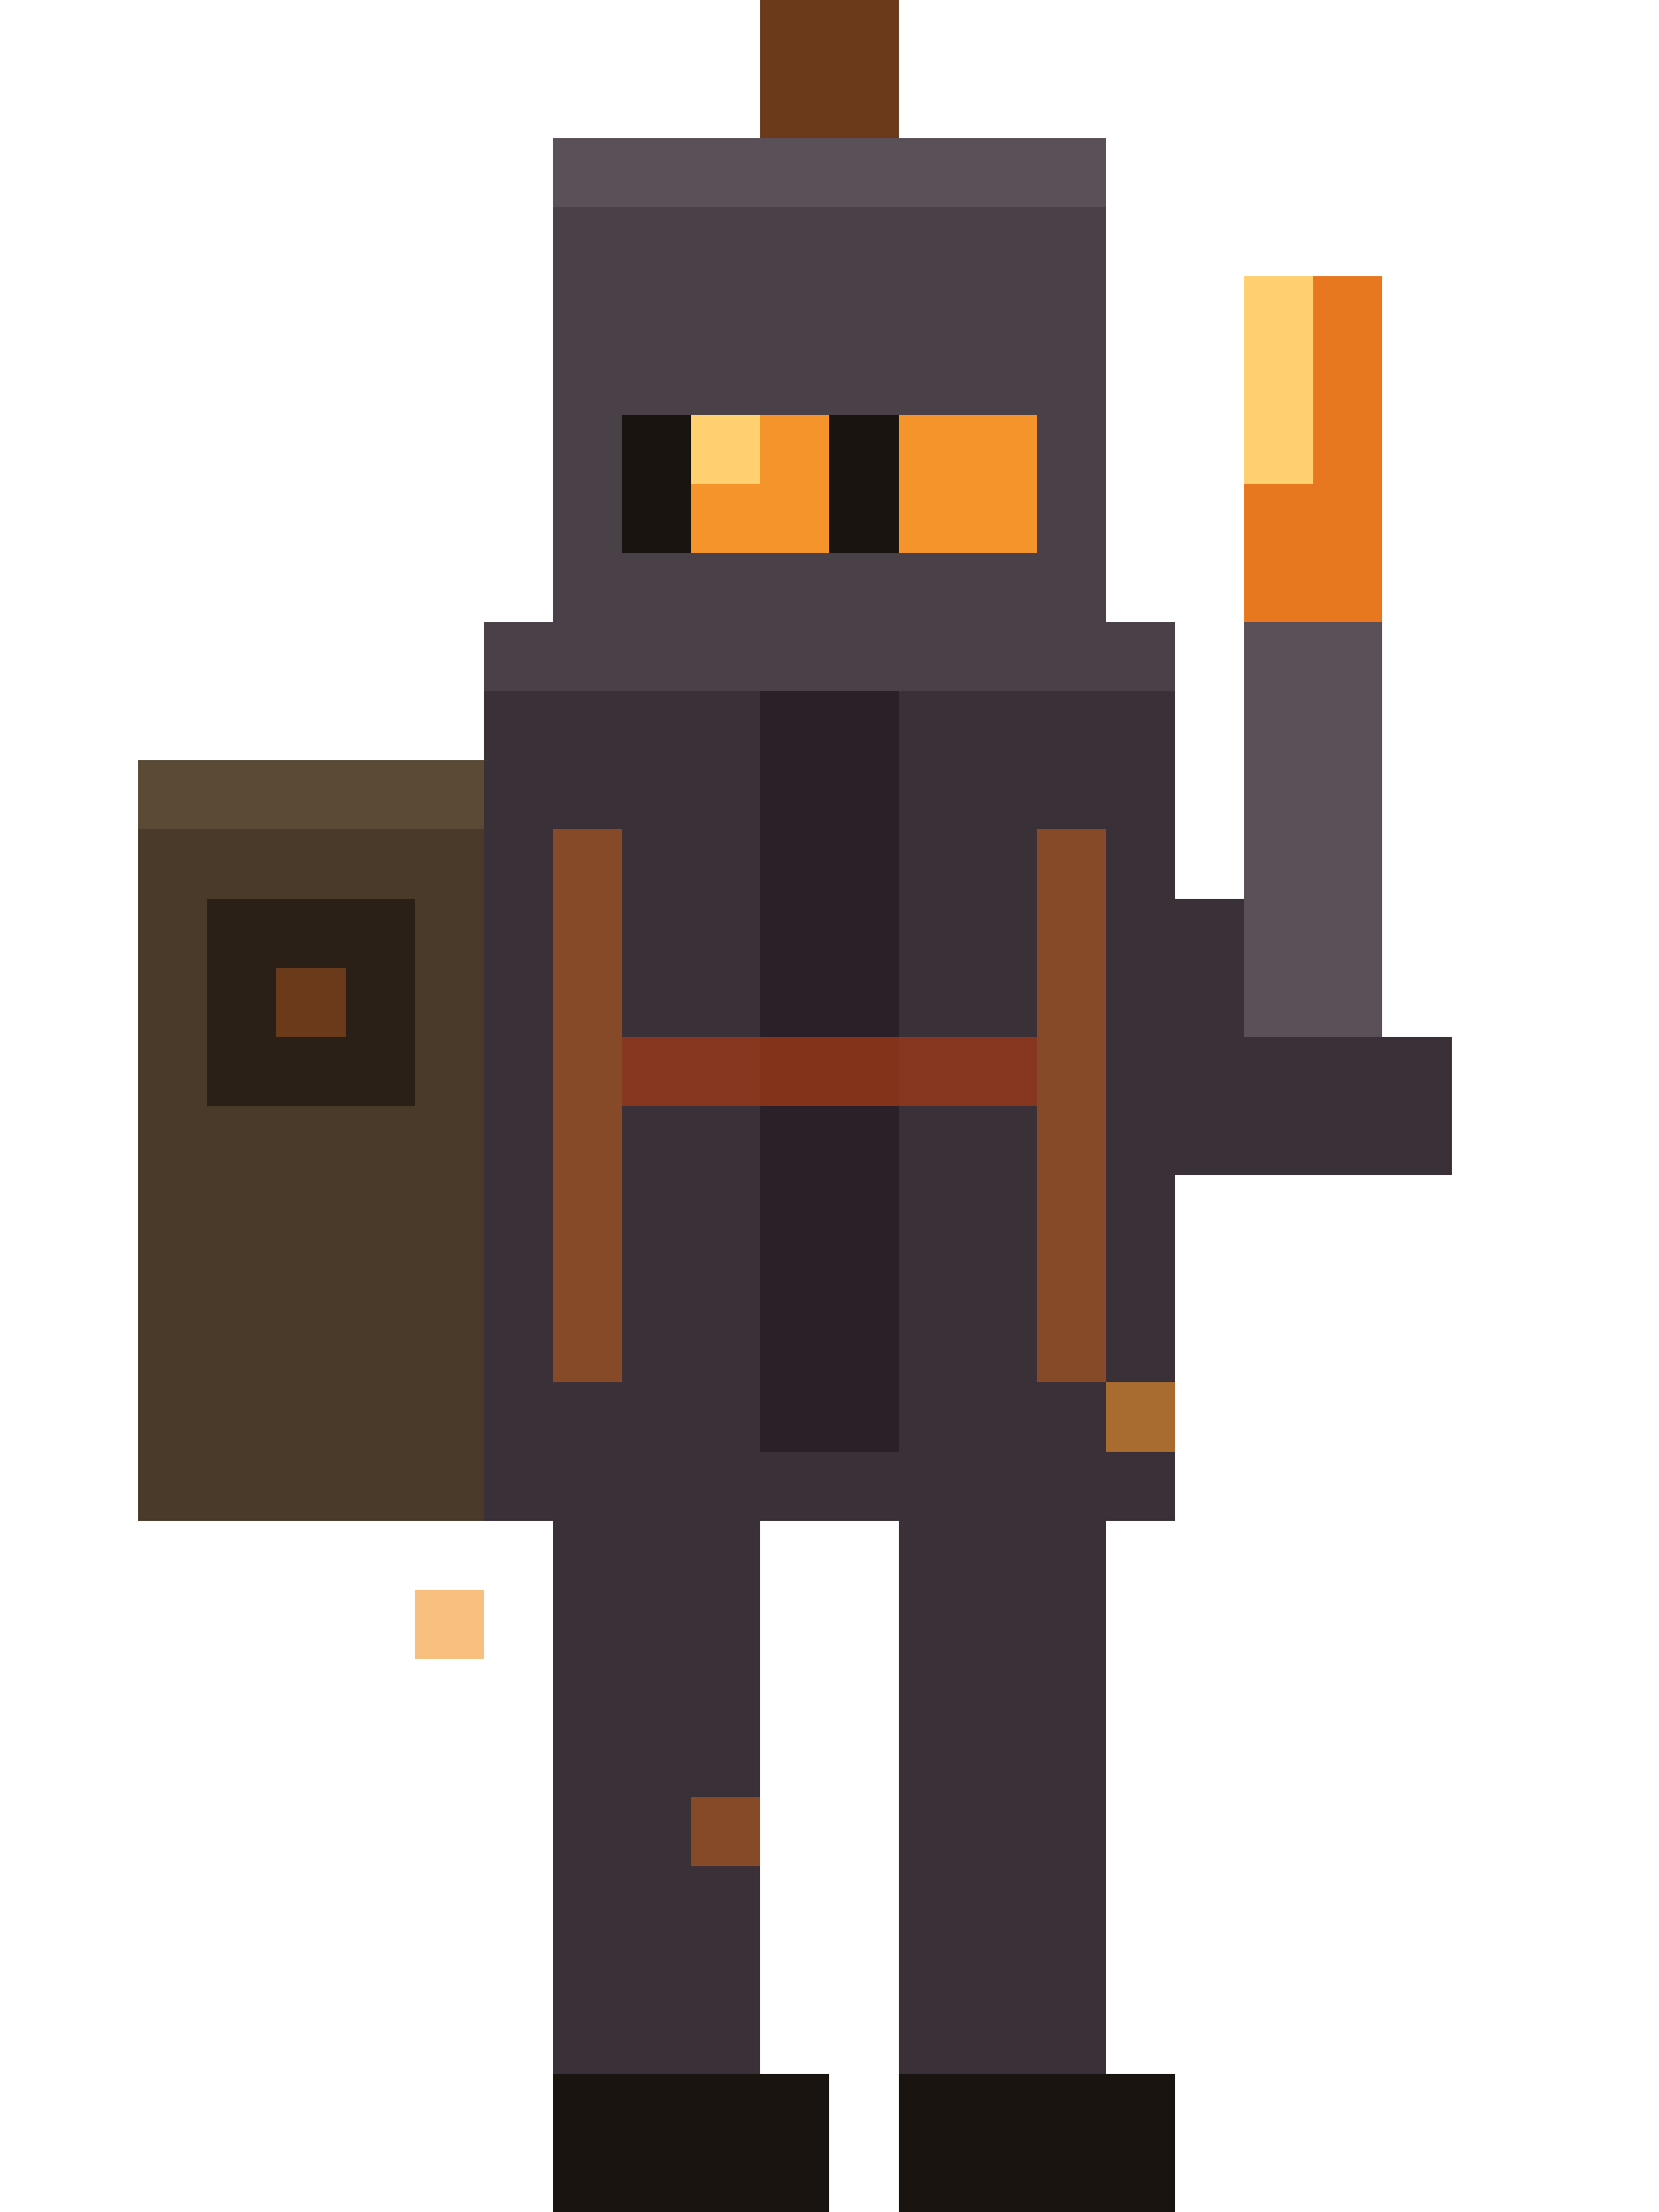
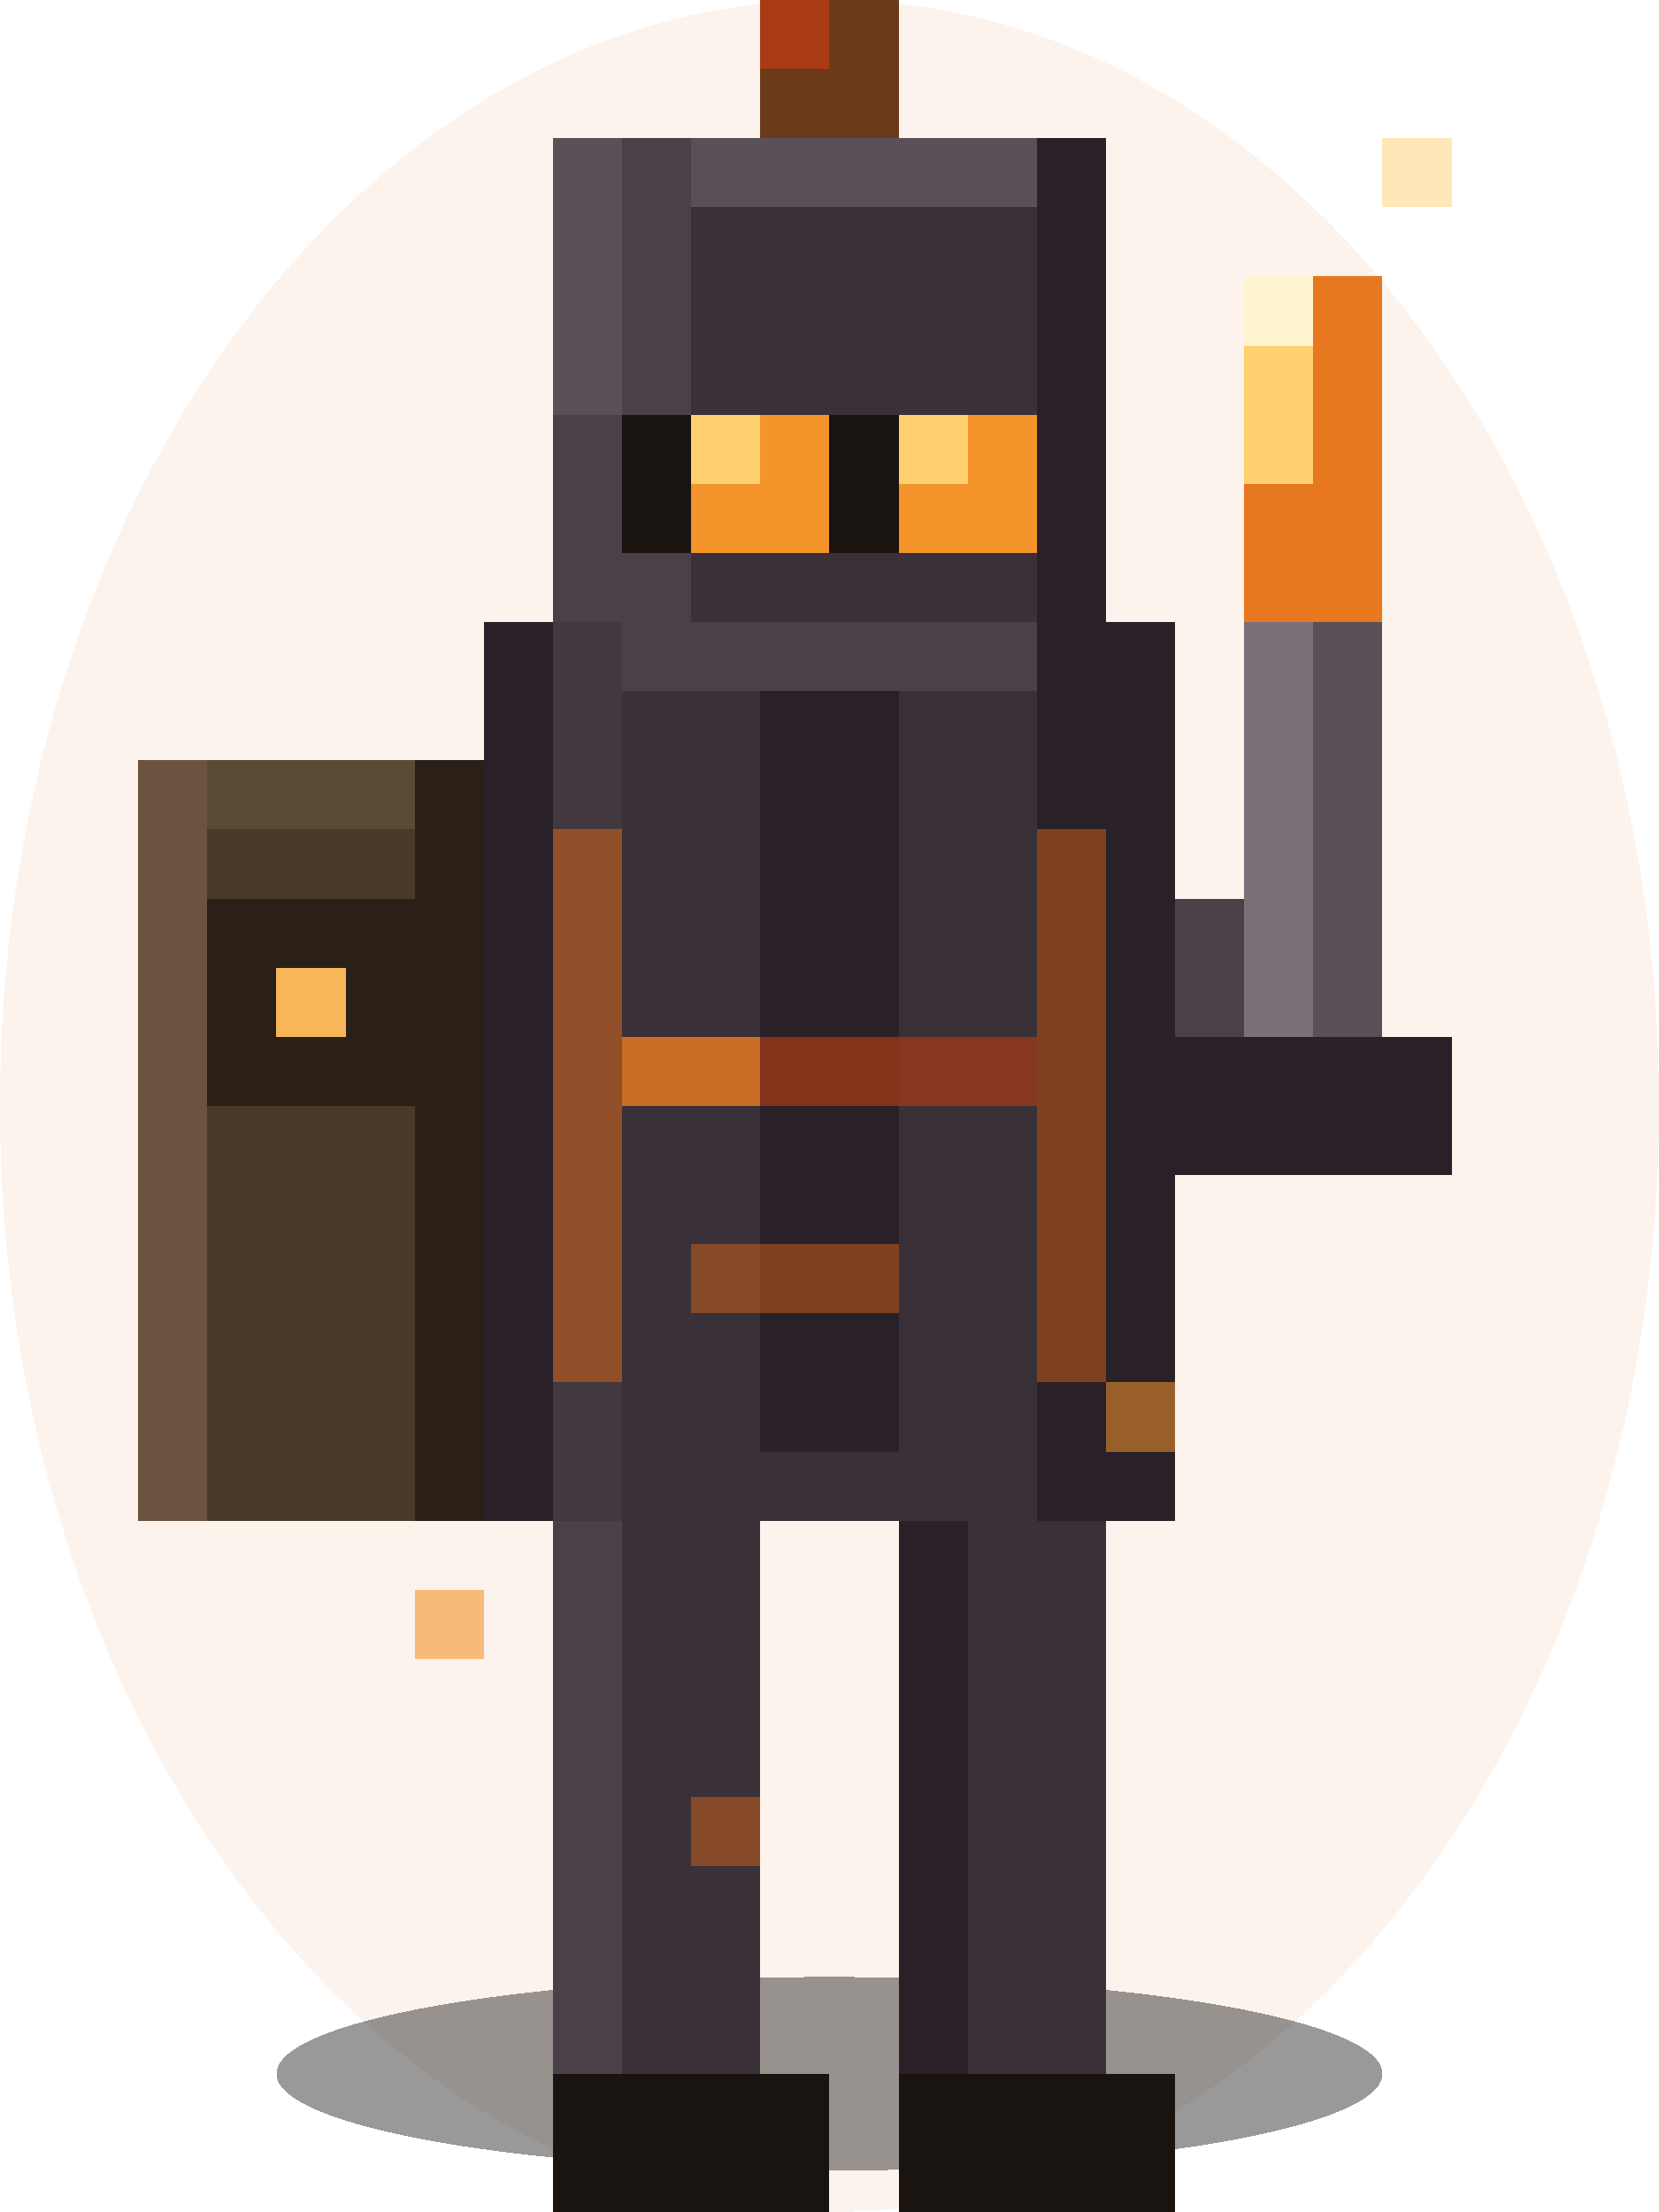
<svg xmlns="http://www.w3.org/2000/svg" viewBox="0 0 24 32" shape-rendering="crispEdges" preserveAspectRatio="xMidYMax meet" aria-label="Ember-Conscript">
-   <rect x="8" y="2" width="8" height="7" fill="#4a4048" />
+   <ellipse cx="12" cy="16" rx="12" ry="16" fill="#d4641a" opacity="0.08" />
+   <ellipse cx="12" cy="30" rx="8" ry="1.4" fill="#000" opacity="0.4" />
+   <rect x="8" y="2" width="8" height="7" fill="#3a3038" />
  <rect x="8" y="2" width="8" height="1" fill="#5a5058" />
+   <rect x="8" y="2" width="2" height="7" fill="#4a4048" />
+   <rect x="8" y="2" width="1" height="4" fill="#5a5058" />
+   <rect x="15" y="2" width="1" height="7" fill="#2a2028" />
  <rect x="11" y="0" width="2" height="2" fill="#6a3a1a" />
+   <rect x="11" y="0" width="1" height="1" fill="#a83a14" />
  <rect x="9" y="6" width="6" height="2" fill="#1a1410" />
  <rect x="10" y="6" width="2" height="2" fill="#f4942a" />
  <rect x="13" y="6" width="2" height="2" fill="#f4942a" />
  <rect x="10" y="6" width="1" height="1" fill="#ffd070" />
+   <rect x="13" y="6" width="1" height="1" fill="#ffd070" />
  <rect x="7" y="9" width="10" height="13" fill="#3a3038" />
  <rect x="7" y="9" width="10" height="1" fill="#4a4048" />
+   <rect x="7" y="9" width="2" height="13" fill="#42383f" />
+   <rect x="7" y="9" width="1" height="13" fill="#2a2028" />
+   <rect x="15" y="9" width="2" height="13" fill="#2a2028" />
  <rect x="11" y="10" width="2" height="11" fill="#2a2028" />
-   <rect x="8" y="12" width="1" height="8" fill="#d4641a" opacity="0.5" />
+   <rect x="8" y="12" width="1" height="8" fill="#d4641a" opacity="0.55" />
  <rect x="15" y="12" width="1" height="8" fill="#d4641a" opacity="0.5" />
  <rect x="9" y="15" width="6" height="1" fill="#a83a14" opacity="0.7" />
+   <rect x="9" y="15" width="2" height="1" fill="#f4942a" opacity="0.6" />
+   <rect x="10" y="18" width="3" height="1" fill="#d4641a" opacity="0.5" />
  <rect x="2" y="11" width="5" height="11" fill="#4a3a2a" />
  <rect x="2" y="11" width="5" height="1" fill="#5a4a36" />
+   <rect x="2" y="11" width="1" height="11" fill="#6a5440" />
+   <rect x="6" y="11" width="1" height="11" fill="#2a2018" />
  <rect x="3" y="13" width="3" height="3" fill="#2a2018" />
-   <rect x="4" y="14" width="1" height="1" fill="#6a3a1a" />
+   <rect x="4" y="14" width="1" height="1" fill="#e87820" />
+   <rect x="4" y="14" width="1" height="1" fill="#ffd070" opacity="0.7" />
  <rect x="17" y="13" width="2" height="3" fill="#3a3038" />
+   <rect x="17" y="13" width="1" height="3" fill="#4a4048" />
  <rect x="18" y="4" width="2" height="12" fill="#5a5058" />
+   <rect x="18" y="4" width="1" height="12" fill="#7a7078" />
  <rect x="18" y="4" width="2" height="5" fill="#e87820" />
  <rect x="18" y="4" width="1" height="3" fill="#ffd070" />
-   <rect x="17" y="15" width="4" height="2" fill="#3a3038" />
+   <rect x="18" y="4" width="1" height="1" fill="#fff4d0" />
+   <rect x="17" y="15" width="4" height="2" fill="#2a2028" />
  <rect x="8" y="22" width="3" height="8" fill="#3a3038" />
  <rect x="13" y="22" width="3" height="8" fill="#3a3038" />
+   <rect x="8" y="22" width="1" height="8" fill="#4a4048" />
+   <rect x="13" y="22" width="1" height="8" fill="#2a2028" />
  <rect x="8" y="30" width="4" height="2" fill="#1a1410" />
  <rect x="13" y="30" width="4" height="2" fill="#1a1410" />
  <rect x="6" y="23" width="1" height="1" fill="#f4942a" opacity="0.6" />
-   <rect x="16" y="20" width="1" height="1" fill="#f4942a" opacity="0.6" />
+   <rect x="16" y="20" width="1" height="1" fill="#f4942a" opacity="0.55" />
  <rect x="10" y="26" width="1" height="1" fill="#d4641a" opacity="0.5" />
+   <rect x="20" y="2" width="1" height="1" fill="#ffd070" opacity="0.5" />
</svg>
